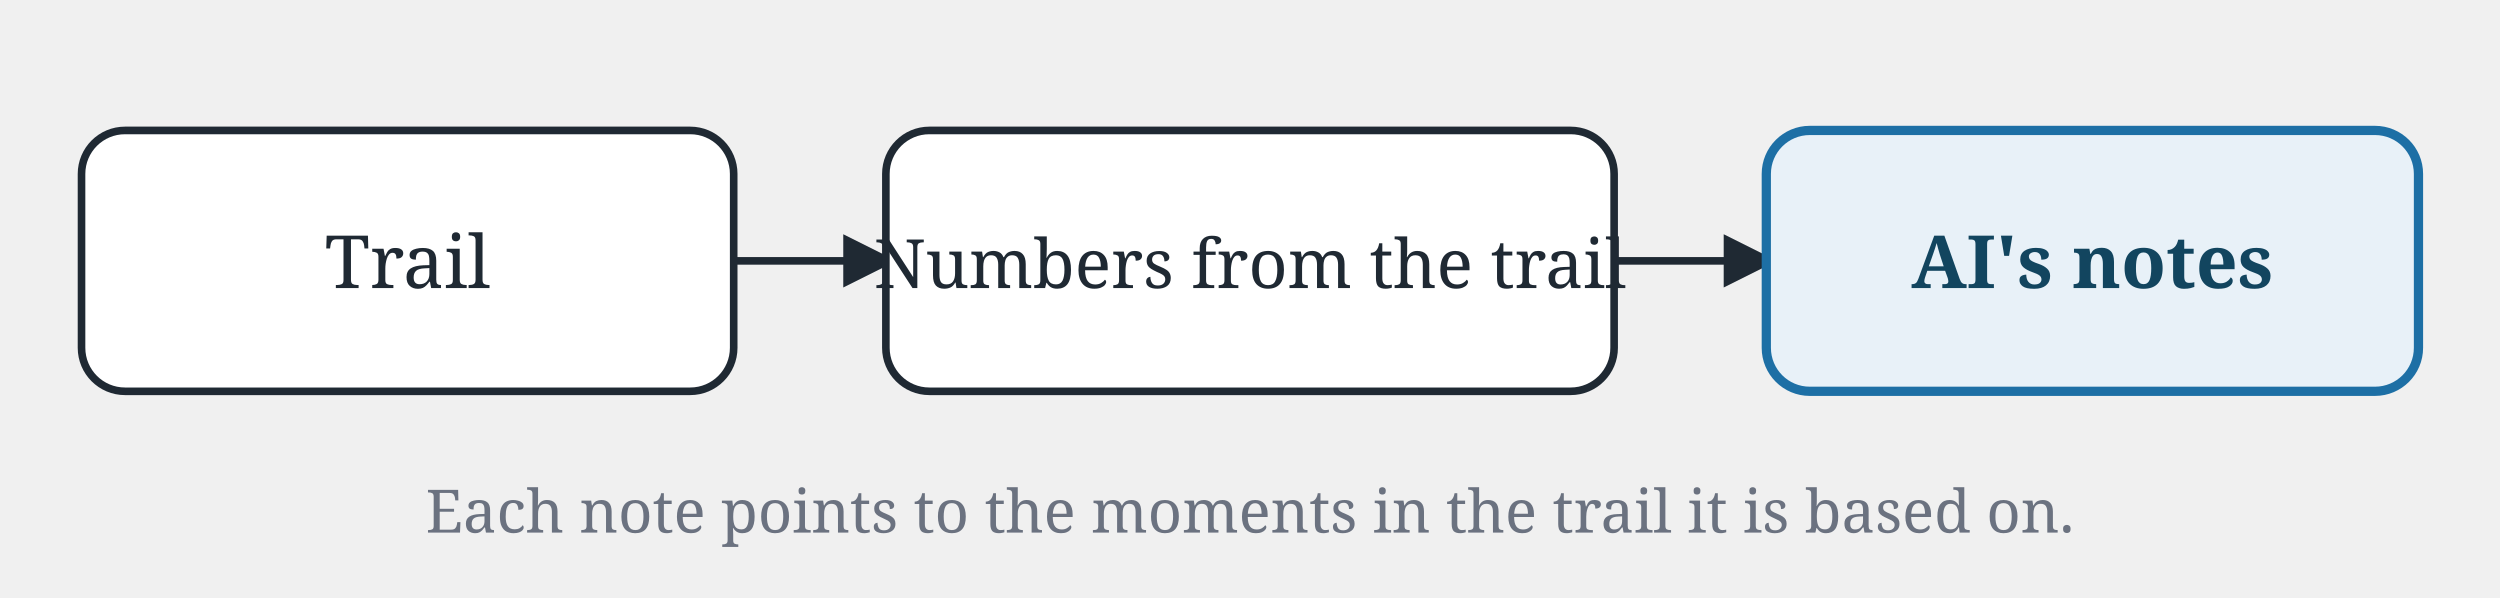
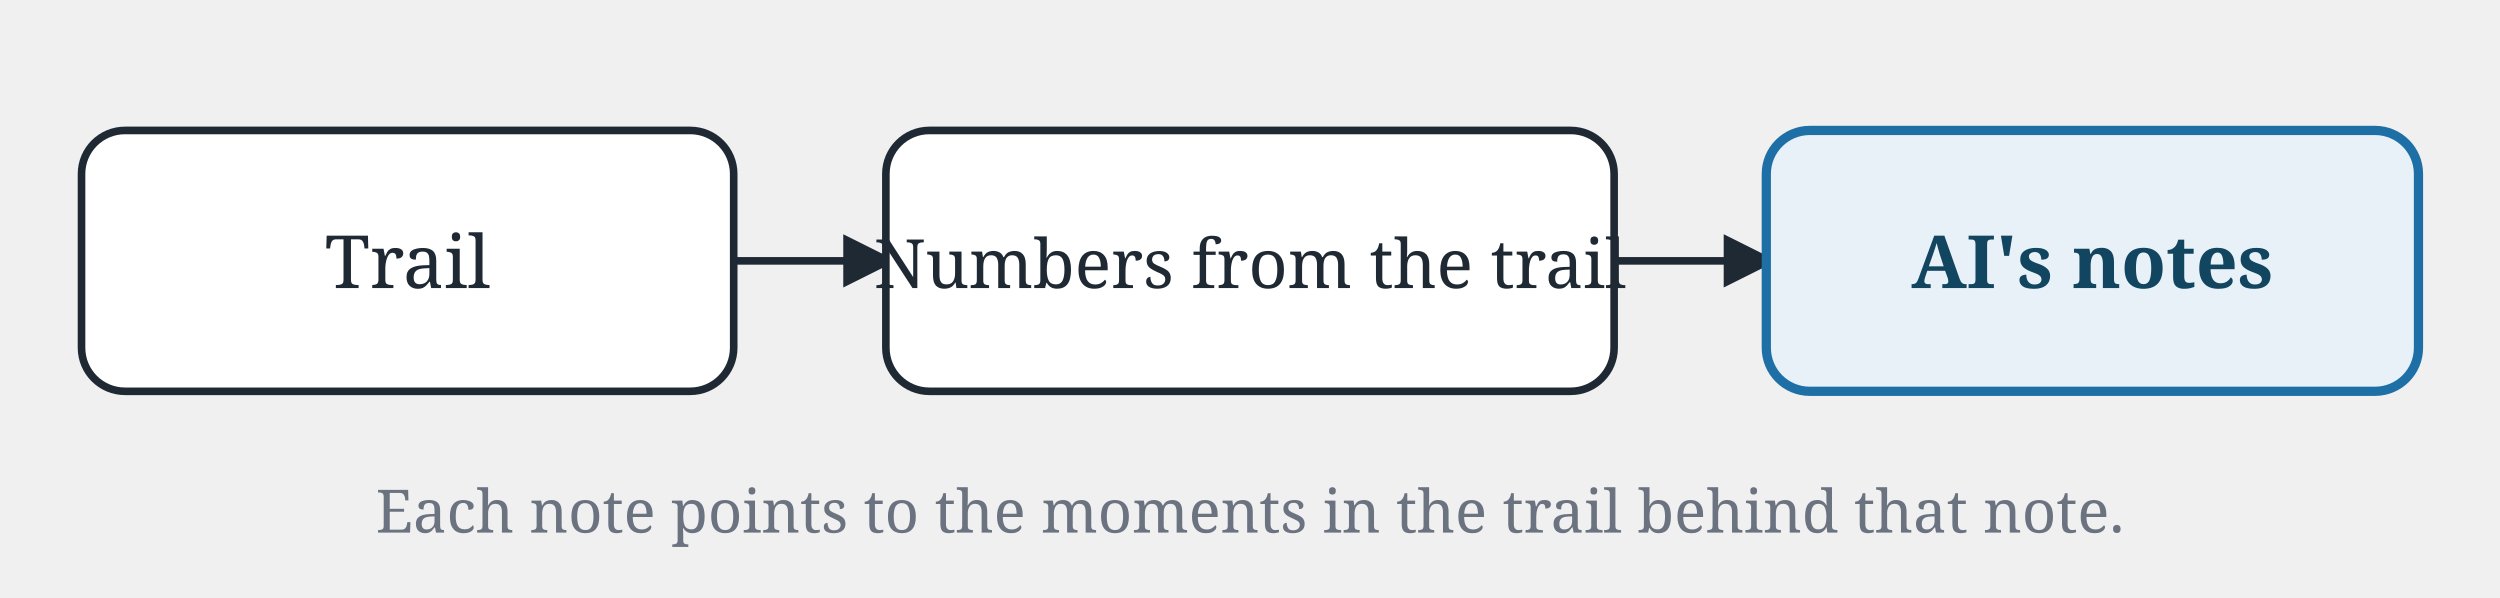
<svg xmlns="http://www.w3.org/2000/svg" viewBox="0 0 460 110" font-family="'Lora', Georgia, serif">
  <defs>
    <marker id="rs" viewBox="0 0 10 10" refX="8" refY="5" markerWidth="7" markerHeight="7" orient="auto-start-reverse">
      <path d="M0,0 L10,5 L0,10 z" fill="#1f2933" />
    </marker>
  </defs>
  <rect x="15" y="24" width="120" height="48" rx="8" fill="#ffffff" stroke="#1f2933" stroke-width="1.4" />
  <text x="75" y="53" text-anchor="middle" font-size="13.5" fill="#1f2933">Trail</text>
  <line x1="135" y1="48" x2="163" y2="48" stroke="#1f2933" stroke-width="1.4" marker-end="url(#rs)" />
  <rect x="163" y="24" width="134" height="48" rx="8" fill="#ffffff" stroke="#1f2933" stroke-width="1.4" />
  <text x="230" y="53" text-anchor="middle" font-size="12.5" fill="#1f2933">Numbers from the trail</text>
  <line x1="297" y1="48" x2="325" y2="48" stroke="#1f2933" stroke-width="1.4" marker-end="url(#rs)" />
  <rect x="325" y="24" width="120" height="48" rx="8" fill="#e8f1f8" stroke="#1d6fa5" stroke-width="1.7" />
  <text x="385" y="53" text-anchor="middle" font-size="13.5" font-weight="600" fill="#12455f">AI's notes</text>
-   <text x="230" y="98" text-anchor="middle" font-size="11" fill="#6b7280">Each note points to the moments in the trail it is based on.</text>
+   <text x="230" y="98" text-anchor="middle" font-size="11" fill="#6b7280">Each note points to the moments in the trail behind that note.</text>
</svg>
